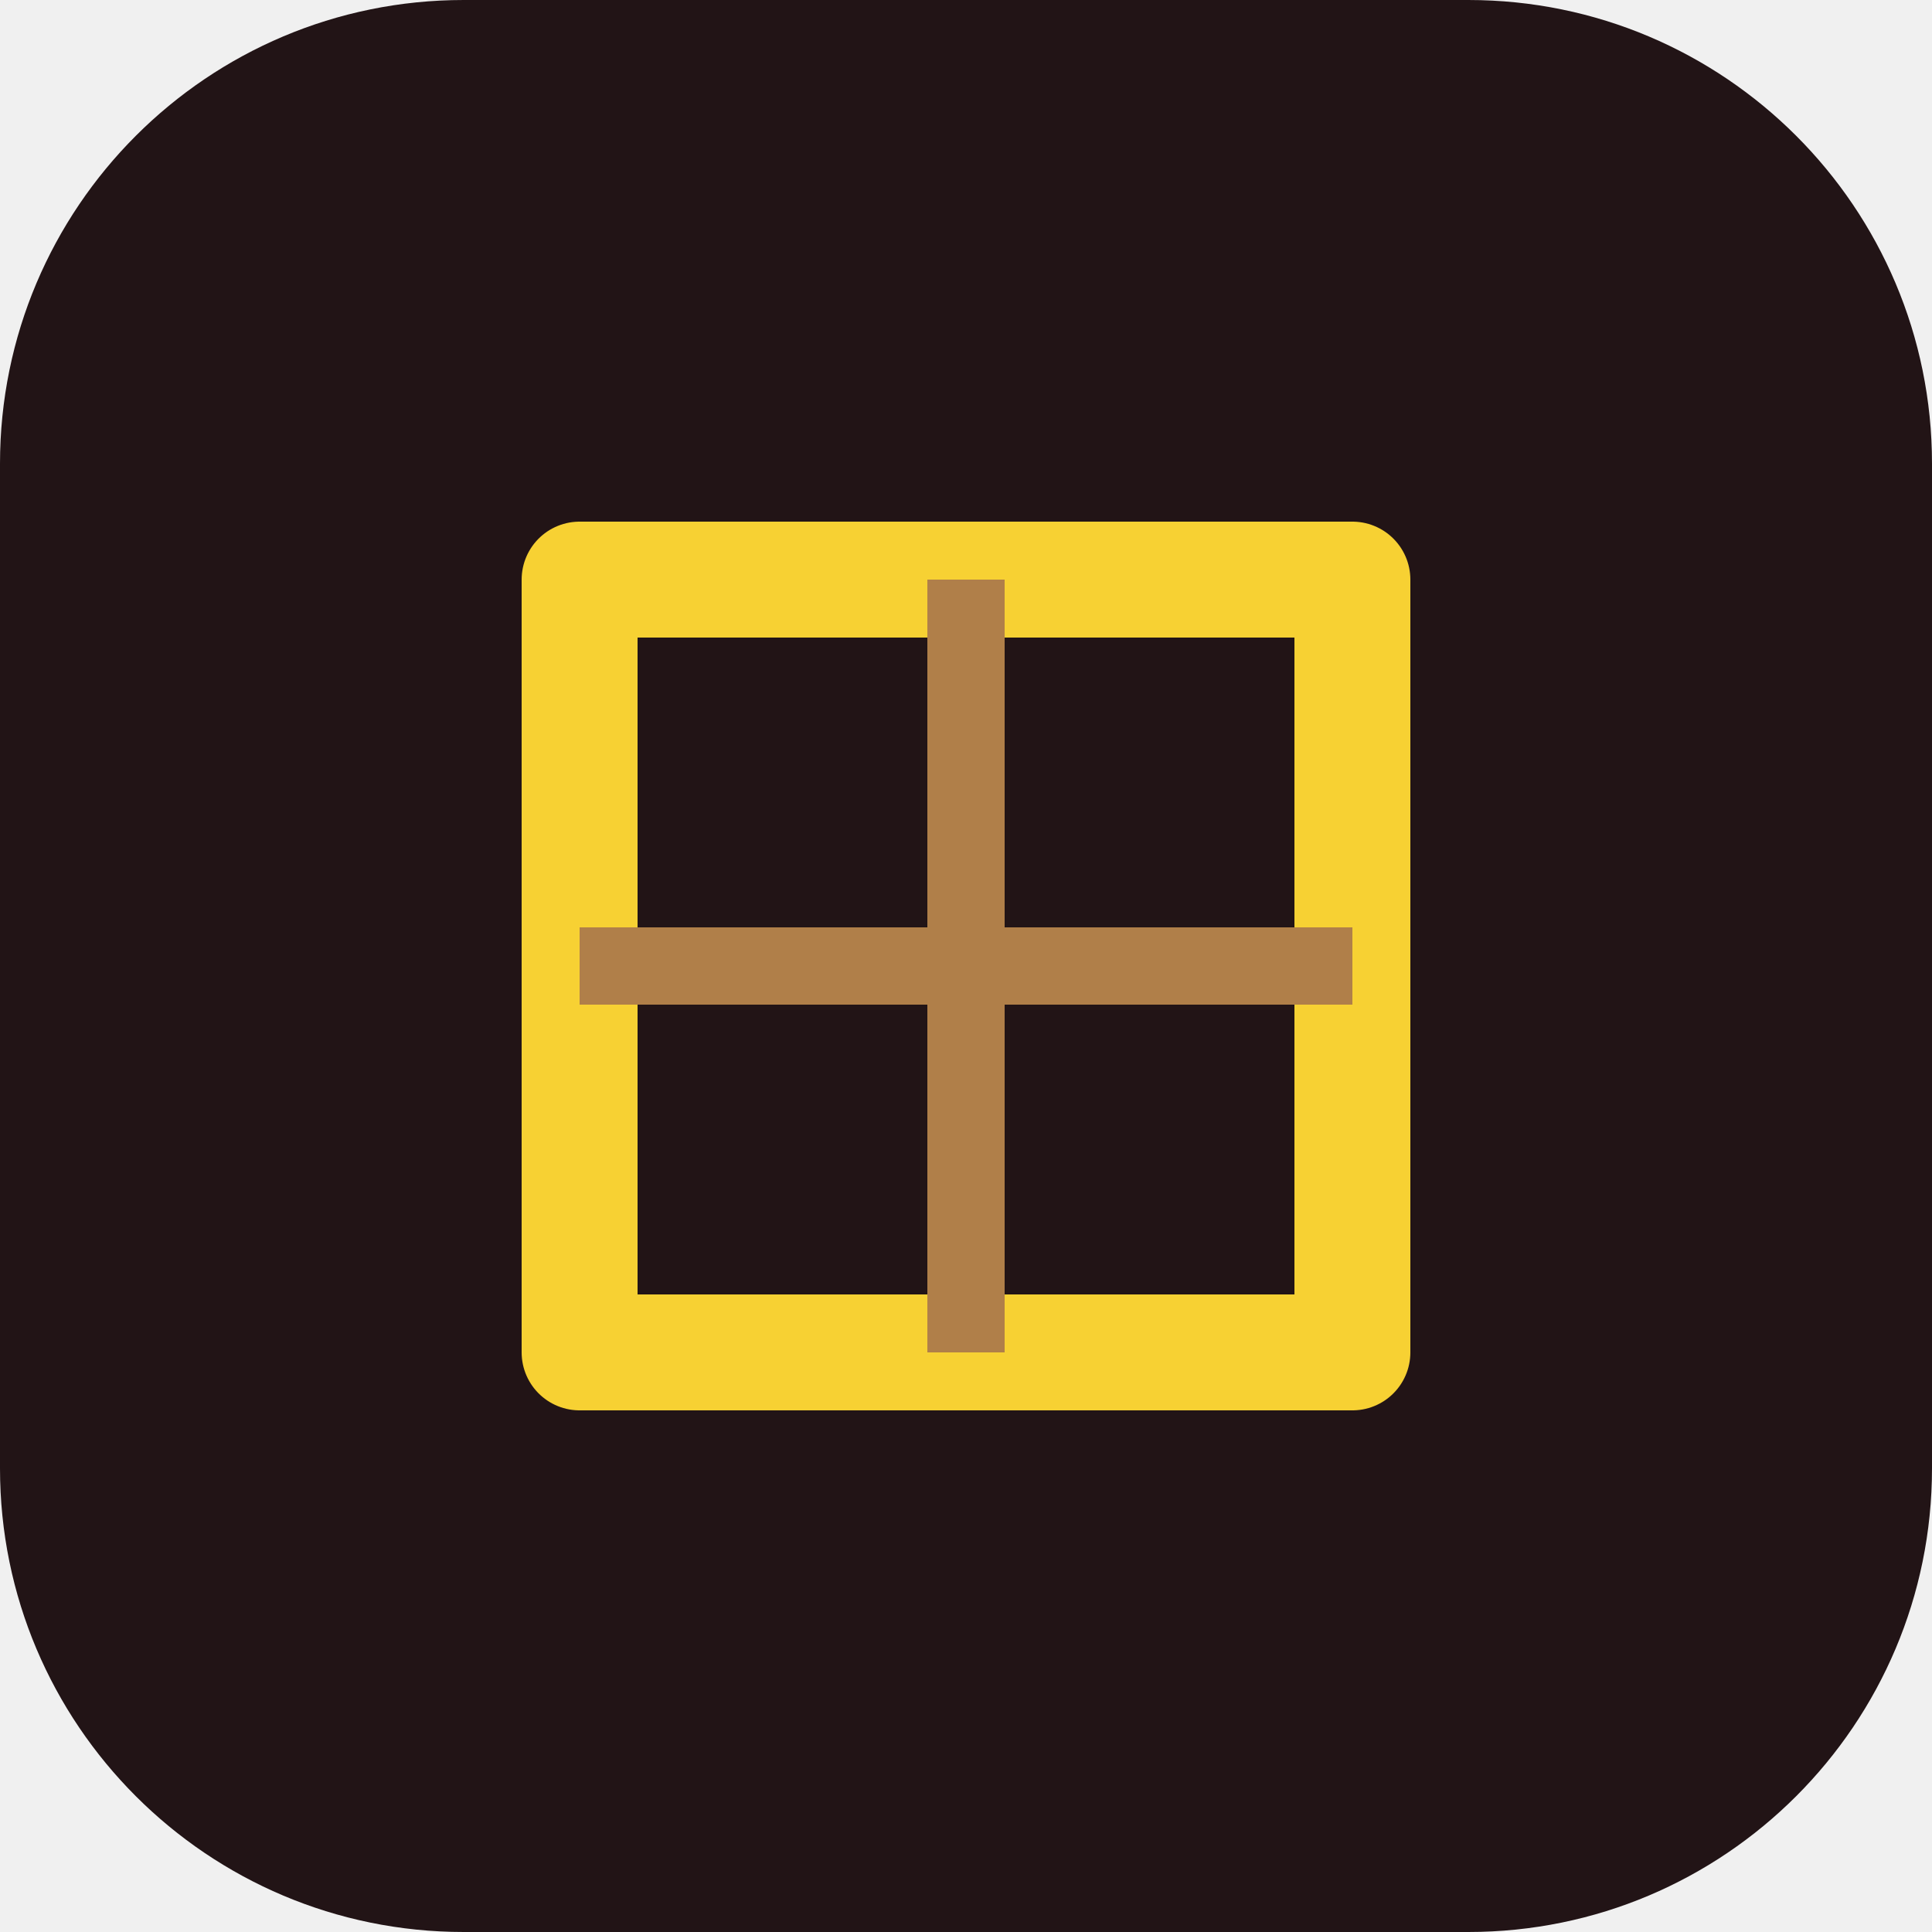
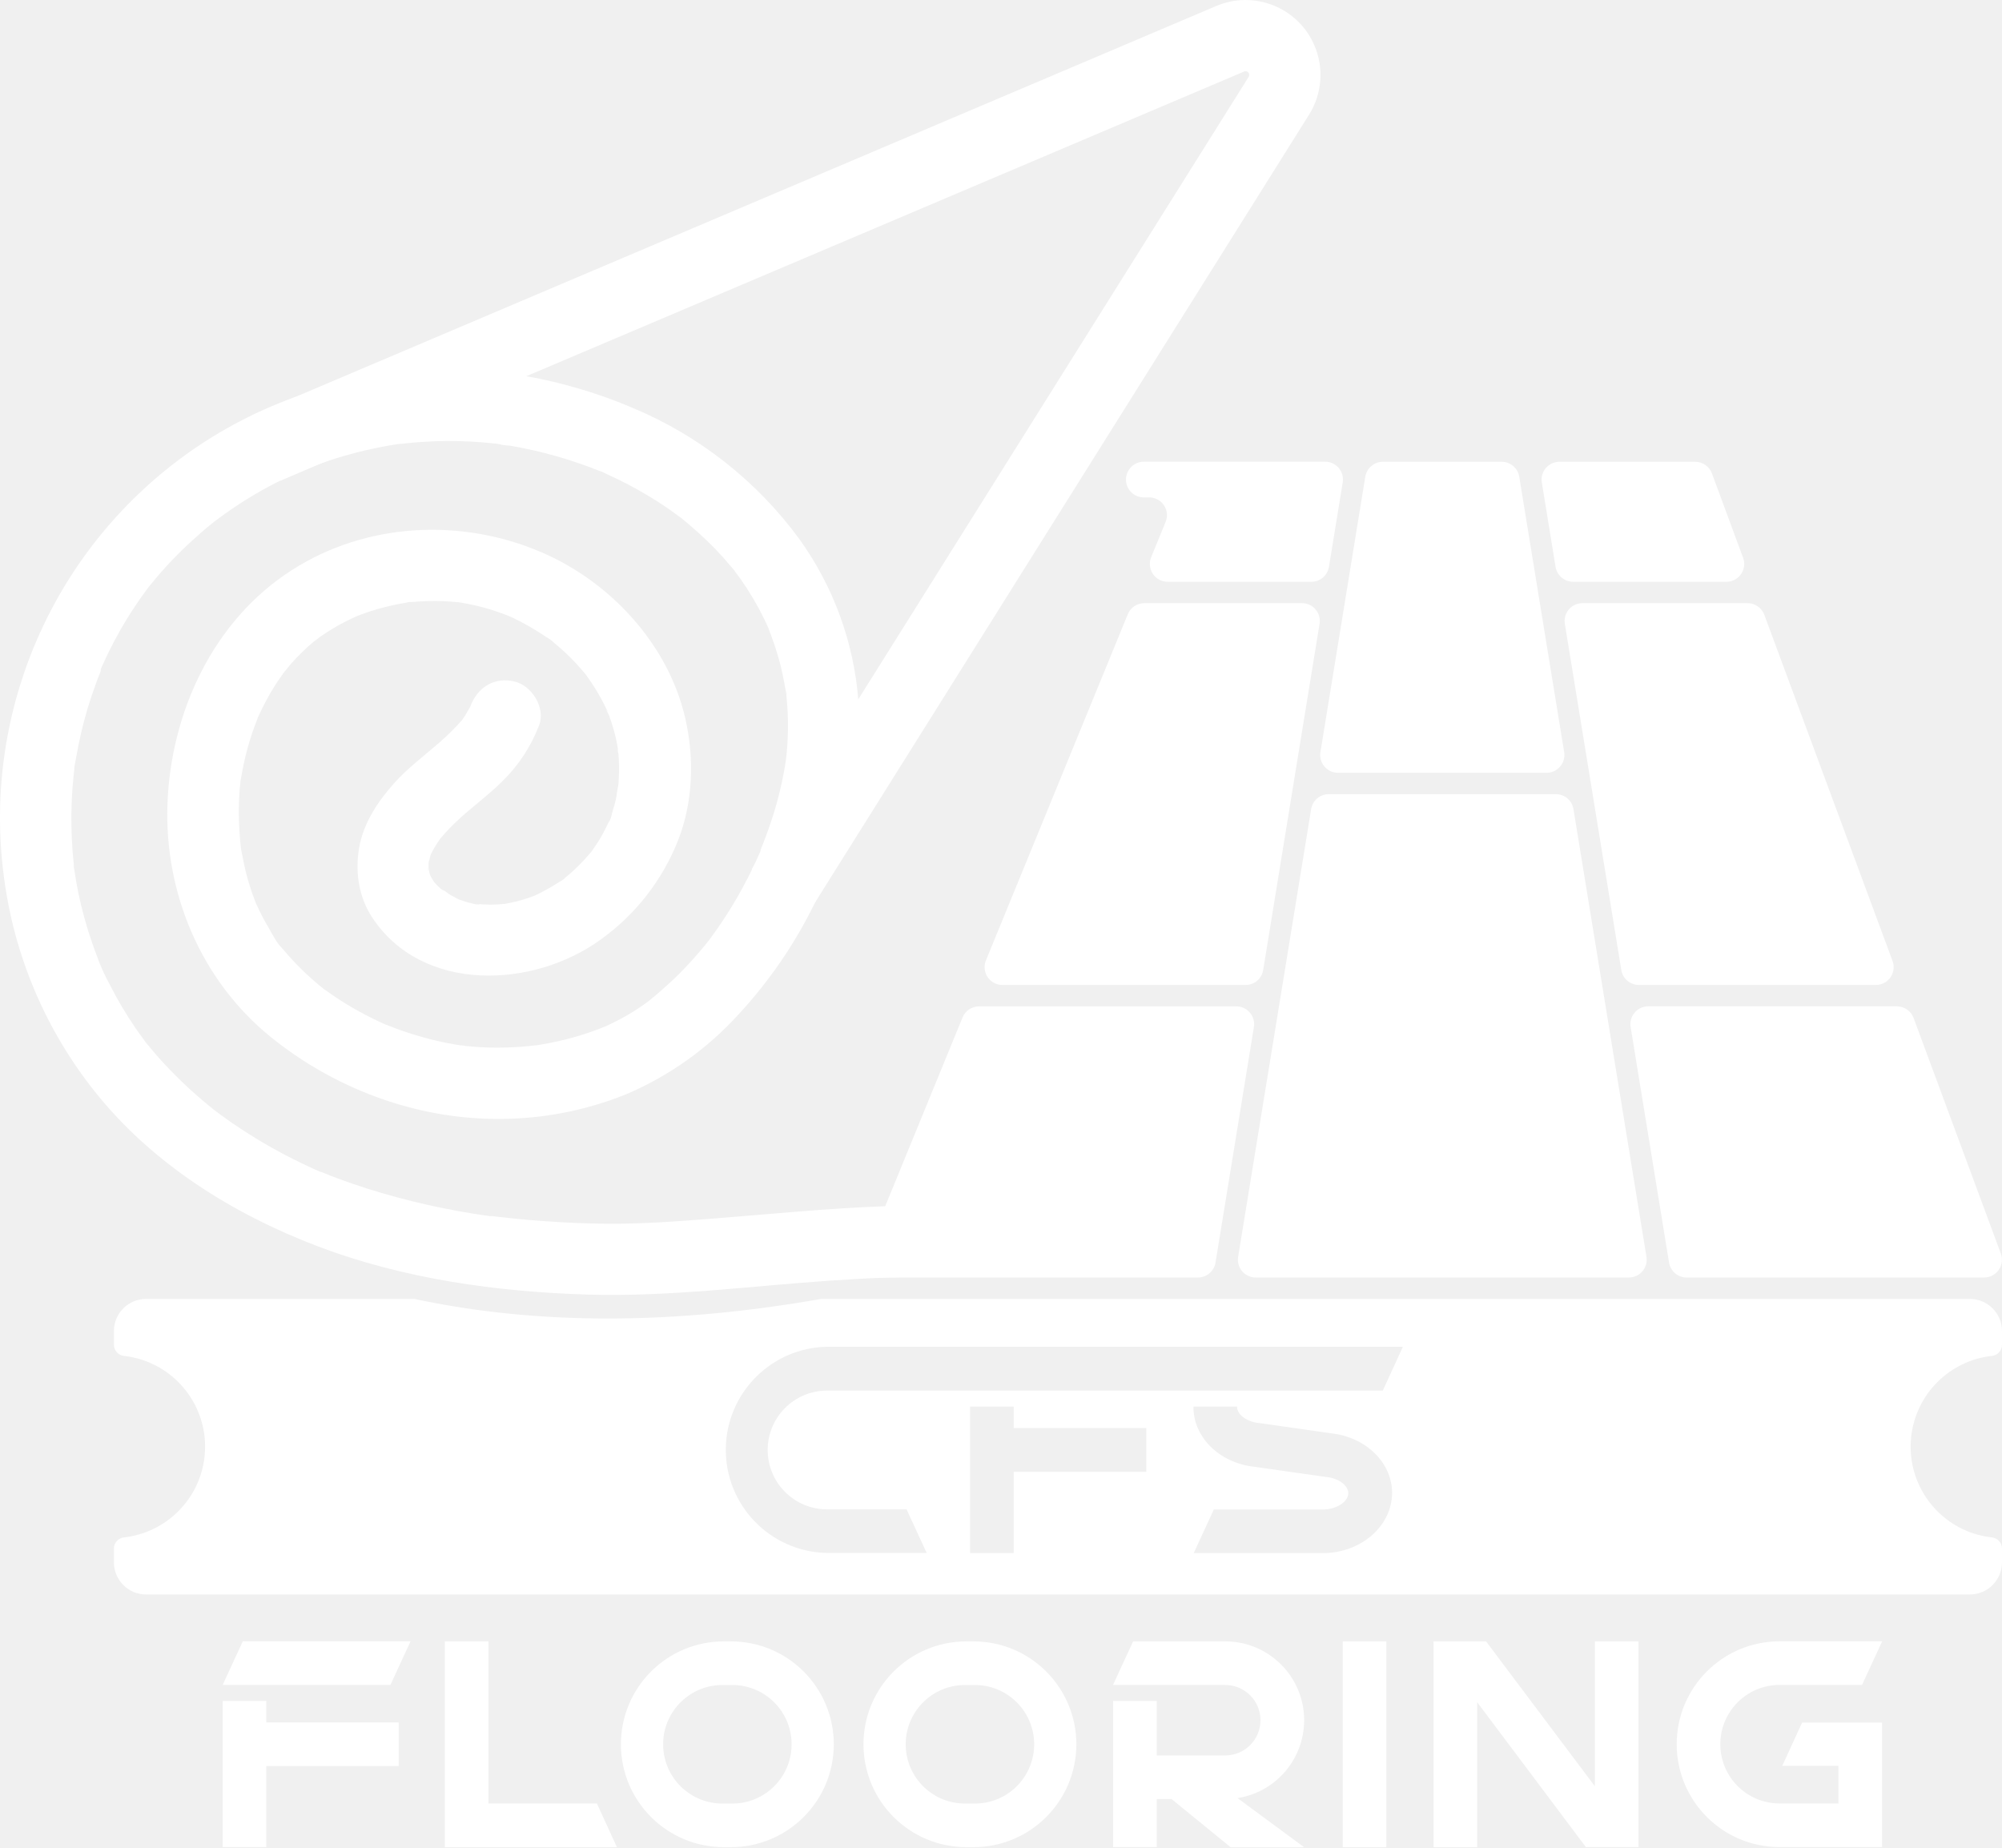
- <svg xmlns="http://www.w3.org/2000/svg" viewBox="0 0 100 100" fill="none">
-   <rect width="100" height="100" rx="24" fill="#221416" />
-   <path d="M30 30h40v40H30z" stroke="#f7d133" stroke-width="6" stroke-linejoin="round" />
-   <path d="M30 50h40M50 30v40" stroke="#b07f49" stroke-width="4" />
+ <svg xmlns="http://www.w3.org/2000/svg" id="Capa_2" data-name="Capa 2" viewBox="0 0 596.72 550.67">
+   <defs>
+     <style>
+       .cls-1 {
+         fill: #fff;
+         stroke-width: 0px;
+       }
+     </style>
+   </defs>
+   <g id="Capa_1-2" data-name="Capa 1">
+     <path class="cls-1" d="M30.06,199.82c.01-.05.03-.1.05-.15h0c-.02.06-.03.11-.05.15Z" />
+     <path class="cls-1" d="M132.37,265.53c-.3-.19-.61-.36-.94-.5.71.27.94.43.94.5Z" />
+     <path class="cls-1" d="M284.05,359.48c-6.74-.2-13.47-.14-20.21.1-17.29.61-34.56,2.38-51.79,3.72-10.45.82-20.94,1.59-31.41,1.5-6.08-.06-12.16-.33-18.22-.76-3.05-.21-6.12-.48-9.17-.78-1.38-.14-2.75-.29-4.13-.45l-2.3-.28h-.66c-.06,0-.11,0-.17,0-12.46-1.72-24.76-4.48-36.76-8.27-2.92-.94-5.81-1.94-8.66-3-1.44-.53-2.86-1.1-4.28-1.68l-.39-.16s-.08-.02-.11-.05h-.06s-.03,0-.05,0h-.09l-1.8-.79c-5.89-2.65-11.62-5.65-17.15-9-2.53-1.53-5.02-3.14-7.47-4.82-1.15-.8-2.3-1.62-3.45-2.47-.54-.39-1.08-.78-1.61-1.2h0l-.08-.06c-.06,0-.14-.09-.2-.15l-.09-.08c-.39-.31-.95-.75-1-.81-4.79-3.87-9.3-8.08-13.51-12.58-1.76-1.87-3.45-3.82-5.07-5.82-.22-.29-.47-.57-.72-.86h0l-.06-.08h0c-.06-.11-.19-.27-.35-.5-.89-1.23-1.8-2.45-2.66-3.7-2.84-4.16-5.41-8.5-7.68-13-1.16-2.11-2.18-4.28-3.07-6.52.14.44.23.68.24.76-.09-.23-.77-2.15-.93-2.62-.5-1.27-.97-2.55-1.41-3.84-1.7-4.88-3.09-9.87-4.15-14.93-.5-2.42-.89-4.85-1.27-7.3-.02-.14-.05-.27-.09-.4v-.81c-.15-1.36-.27-2.71-.38-4.07-.38-5.05-.46-10.11-.24-15.17.11-2.36.27-4.71.52-7,.07-.74.16-1.46.24-2.21,0-.28.05-.47.05-.59,0,.2-.08.54-.11.8.09-1.32.43-2.71.65-4,.85-4.9,1.99-9.74,3.41-14.51.73-2.39,1.53-4.75,2.38-7.09.42-1.18.87-2.34,1.33-3.49l.13-.35h0s0-.06,0-.09l.05-.09v-.09s0-.05,0-.08v-.15s.01-.06,0-.09c0-.03,0-.06,0-.09l.55-1.21c2.06-4.59,4.4-9.05,7-13.35,1.32-2.16,2.71-4.29,4.16-6.36.74-1,1.5-2.07,2.24-3.1l.1-.14c.08-.12.17-.22.25-.33.27-.35.56-.68.83-1,3.66-4.51,7.66-8.73,11.95-12.64,2-1.83,4-3.6,6.11-5.29.27-.23.56-.44.83-.65.05-.05.11-.09.17-.13.03-.02.07-.04.09-.07h0l.08-.06.76-.56c1.25-.94,2.52-1.83,3.81-2.72,4.68-3.21,9.58-6.08,14.66-8.6.12-.07.25-.14.38-.2,1.13-.57,2.3-1.12,3.45-1.65.75-.34,1.51-.69,2.26-1h.06c2-.82,4-1.6,6.1-2.31.83-.3,1.66-.59,2.5-.86,5.39-1.77,10.9-3.17,16.48-4.19,1.39-.26,2.8-.48,4.19-.7.11,0,.21,0,.32,0h.25l1.65-.18c2.77-.29,5.53-.48,8.31-.59,4.71-.16,9.42-.06,14.12.32,1.15.09,2.3.2,3.45.32.45,0,.92.1,1.38.16h0c1.1.3,2.22.47,3.36.5l3.43.62c4.79.95,9.52,2.16,14.18,3.63,2.11.67,4.2,1.39,6.27,2.16l2.92,1.15.28.11-.25-.11c.45.1.88.28,1.27.51h0l.62.3c4.22,1.89,8.32,4.03,12.29,6.4,2,1.18,3.92,2.4,5.82,3.7.94.65,1.88,1.3,2.8,2,.47.33.92.68,1.39,1l.18.14s.07.07.11.09c3.52,2.86,6.88,5.92,10.06,9.16,1.56,1.63,3.07,3.33,4.52,5.06l.86,1h0c.05.11.12.2.2.28l-.15-.22c.22.25.43.52.62.8-.05-.05-.17-.18-.29-.33.59.83,1.74,2.35,1.83,2.47,2.66,3.81,5.02,7.82,7.05,12l1.17,2.55v.09c.23.61.49,1.23.71,1.85.82,2.17,1.55,4.37,2.2,6.62.65,2.28,1.19,4.58,1.64,6.91.25,1.17.43,2.37.64,3.56.04.25.09.5.15.74,0,.42,0,.82.06,1.15.3,3.01.43,6.04.39,9.06,0,1.61-.09,3.22-.19,4.82-.08,1-.15,1.92-.24,2.89-.05.28-.19,1.43-.22,1.79v.1h0c-.94,6.09-2.4,12.09-4.35,17.94-.94,2.82-1.97,5.6-3.1,8.35l-.05.1s0,.04,0,.06v.19c-.03.05-.05.1-.06.16,0,.02,0,.04,0,.06-.13.3-.28.64-.34.79l-1,2.2c-.79,1.68-1.59,3.35-2.43,5-2.65,5.17-5.63,10.15-8.94,14.92-.81,1.17-1.63,2.3-2.46,3.43l-.09.11s-.05.08-.08.11l-.1.13c-.46.56-.9,1.14-1.36,1.68-1.83,2.22-3.75,4.38-5.75,6.48-2,2.1-4.09,4.1-6.26,6-1.07,1-2.19,1.92-3.31,2.84-.48.41-1,.8-1.49,1.21l-.08.06h0l-1,.72c-2.2,1.55-4.48,2.97-6.85,4.24-1.25.68-2.54,1.31-3.82,1.92-.34.15-.68.31-1,.45h0s-.05,0-.08,0c-.02.03-.05.05-.09.05l.08-.05c-.37.14-1.29.55-1.47.62-5.61,2.15-11.43,3.72-17.36,4.7-.53.09-1.06.21-1.6.27h-.28c-1.42.15-2.82.31-4.26.42-3,.21-6.1.3-9.16.23-2.49-.06-5-.23-7.48-.5-.32,0-.67-.11-1-.15.78.07,1.73,0-.29,0h0c-1.39-.21-2.78-.46-4.15-.73-5.21-1.05-10.34-2.51-15.32-4.37-.6-.22-1.22-.47-1.82-.71l-.47-.18h0c-.06-.02-.12-.05-.18-.08l-.12-.05h-.09l-.24-.09-.18-.09h0l-.48-.21-1.42-.65c-2.6-1.23-5.16-2.56-7.64-4-2.25-1.3-4.46-2.71-6.59-4.19l-1.75-1.24s-.04,0-.06,0l-.12-.09c-.06-.03-.11-.07-.15-.12-.87-.66-1.7-1.39-2.51-2.08-1.95-1.67-3.83-3.44-5.61-5.28-.89-.92-1.76-1.86-2.59-2.81-.42-.48-.83-1-1.24-1.45-.36-.41-.74-.8-1.15-1.17l.7.62c-1.63-1.48-2.92-4.12-4-6-1.4-2.34-2.66-4.77-3.76-7.26-.02-.03-.04-.06-.05-.1h0c-.11-.29-.35-.86-.44-1.12-.27-.69-.53-1.39-.77-2.08-.48-1.41-.92-2.83-1.33-4.25-.8-2.87-1.36-5.78-1.92-8.69,0-.14,0-.26-.07-.35,0-.03,0-.06,0-.09,0-.09,0-.18,0-.27-.06-.61-.13-1.2-.19-1.79-.14-1.48-.23-3-.3-4.44-.16-3.3-.14-6.61.08-9.91,0-.59.1-1.2.15-1.79,0-.19.1-1,.15-1.43v-.2c.16-1,.35-2,.55-3,.56-3,1.27-5.96,2.15-8.88.42-1.37.87-2.74,1.36-4.1.25-.68.49-1.34.77-2,0-.14.13-.33.22-.55h0s0-.08,0-.12l.05-.09h0s.03-.09.06-.12h0v-.06h0c.04-.08.08-.16.11-.25,1.11-2.43,2.31-4.8,3.65-7.12,1.24-2.12,2.6-4.18,4.05-6.16h0c.21-.23,1.66-2.07,2-2.45,1.13-1.29,2.31-2.54,3.55-3.72,1.02-1,2.07-1.95,3.16-2.86l.52-.41h.05c.28-.2,1.08-.83,1.27-1,2.3-1.63,4.71-3.1,7.21-4.41,1.25-.65,2.52-1.26,3.81-1.85h0s.1-.05.15-.06c.67-.24,1.33-.52,2-.76,2.79-1,5.65-1.83,8.55-2.46,1.39-.32,2.79-.58,4.18-.8l.39-.06h-.26c.34-.12.7-.17,1.06-.14h.59c3.1-.28,6.22-.37,9.34-.25,1.28.06,2.58.14,3.87.28h.39l1.1.18c2.39.4,4.76.92,7.09,1.57,2.33.65,4.6,1.46,6.85,2.33h0c.47.19.95.41,1.42.63,1.3.62,2.59,1.27,3.86,2,2,1.1,3.94,2.29,5.82,3.58.96.51,1.84,1.14,2.63,1.89-.35-.26-.68-.53-1-.79l1.11.91c.56.45,1.1.91,1.64,1.39,1.79,1.57,3.49,3.24,5.1,5,.8.88,1.57,1.77,2.33,2.68.24.31.49.66.75,1l-.12-.1c.12.14.22.26.29.36,1.36,1.93,2.61,3.93,3.75,6,.57,1,1.1,2.08,1.61,3.15.08.18.56.92.67,1.13-.13-.15-.24-.31-.35-.47-.94-1.34.35.9.52,1.35.78,2.11,1.43,4.26,1.95,6.45.25,1.11.46,2.21.66,3.33,0,1.75.08,1.47.08.85,0,.4.1.8.13,1.16.19,2.46.21,4.92.05,7.38,0,.5-.06,1-.11,1.51-.02.15-.04.29-.07.44,0-.08.06-.15.09-.25l-.09.28s0,.05,0,.07h0c-.11.28-.2.57-.27.86.08-.19.15-.39.21-.59-.29,1.13-.35,2.42-.6,3.52s-.55,2.19-.9,3.27-.55,2.78-1.23,3.53c.16-.39.33-.77.48-1.15-.2.46-.39.91-.61,1.37s-.43.9-.66,1.34c-.6,1.25-1.26,2.47-1.98,3.66-.65,1.07-1.39,2.09-2.08,3.13l-.22.35h0c-.3.37-.63.7-.92,1.05-1.63,1.9-3.39,3.69-5.26,5.35-.56.5-1.15,1-1.72,1.46-.14.11-.26.24-.36.38h0c-.74.54-1.66,1-2.31,1.45-2.15,1.35-4.38,2.56-6.68,3.63h-.06l-1.76.62c-1,.35-2.11.67-3.19.95s-2.4.52-3.61.77h-.11c-.74.06-1.47.14-2.21.17-1.24.07-2.49.07-3.73,0l-1.5-.08-.71-.07h-.44c.23,0,.6.08,1.11.14-.32.41-6.64-1.43-7.08-1.95.4.17.77.34,1.17.5-.44-.19-.88-.4-1.32-.62s-.88-.45-1.3-.68c-.6-.33-1.28-.92-2-1.39,0,.09-.39,0-.89-.45h-.05c-.42-.38-.82-.76-1.21-1.15s-.62-.74-.95-1.07v-.05l-.34-.53c-.22-.36-.4-.75-.62-1.1s-.31-.95-.43-1.41c-.18-.69.09-2.05-.18-.65-.03.21-.07.42-.14.62,0-.13.17-1.3.18-1.58s0-.4,0-.7.19-.88.3-1.31c.14-.81.4-1.59.77-2.32-.14.34-.27.68-.41,1,.17-.38.35-.76.54-1.12.34-.62.68-1.22,1.05-1.81s.63-.94.93-1.41c.07-.1.14-.22.2-.33h0l.19-.22c1.86-2.19,3.87-4.25,6-6.17,4.13-3.69,8.59-7,12.5-10.9,4.78-4.69,8.49-10.36,10.87-16.61,2-5.2-2.19-11.88-7.42-13.06-6.06-1.39-11,1.84-13.06,7.41l-.08.18c0,.07-.09.16-.15.25-.42.68-.77,1.41-1.19,2.09-.29.45-.61.89-.9,1.33l-.1.17-.21.24c-2,2.25-4.14,4.38-6.41,6.36-4.63,4.07-9.63,7.74-13.76,12.38-4.76,5.34-9,11.7-10.31,18.87s-.29,14.83,3.84,21.08c14.92,22.66,48,21.15,68,6.66,10.44-7.45,18.49-17.77,23.19-29.71,4.47-11.4,4.85-24.4,2.14-36.26-5.05-22.15-22.38-40.79-43-49.61-23.85-10.22-52.09-8.83-74.2,5.32-23.54,15-36.22,42.52-37.16,69.94-.9,26.51,10.09,52.53,30.79,69.29,19,15.38,43.25,24.48,67.8,24.42,13.04.04,25.96-2.45,38.06-7.32,12.82-5.43,24.3-13.6,33.64-23.92,9.16-9.91,16.82-21.11,22.72-33.24,6.66-13.56,10.95-28.16,12.68-43.17.64-5.79.72-11.63.22-17.43-1.41-17.25-7.5-33.79-17.61-47.84-12.64-17.21-29.72-30.67-49.41-38.94-10.24-4.39-20.96-7.59-31.93-9.54-10.35-1.86-20.89-2.43-31.38-1.72-12.98.91-25.78,3.63-38,8.1h0c-12.22,4.45-23.72,10.68-34.12,18.48C14.65,166.06-5.3,213.81,1.22,261.78c3.06,23.17,12.34,45.08,26.86,63.39,17.07,21.61,41.32,36.77,66.83,46.43s53.2,13.5,80.38,14.32c24.12.72,48.22-2.54,72.24-4.17,5.74-.39,11.5-.72,17.26-.92,6.41-.23,12.83-.3,19.26-.11,5.54.18,10.87-5,10.61-10.61-.11-5.82-4.79-10.51-10.61-10.63ZM127.81,256.48c0,.24-.05.47-.09.7-.01-.24.02-.49.09-.72v.02ZM184.43,223.03c.03.22.05.43.05.65-.04-.25-.06-.51-.06-.77,0,.03.01.06.01.1v.02ZM137.77,179.53l-1-.14c.34,0,.67.04,1,.12v.02ZM234.45,207.04c0-.11-.14-1-.2-1.3.14.41.2.85.2,1.28v.02Z" />
+     <path class="cls-1" d="M390.17,34.2l-147.26,234.87-.8,1.27-18-11.29,31.71-50.58L372.19,22.9c.26-.42.2-.97-.14-1.33-.32-.34-.82-.43-1.24-.24l-213.94,90.82-61,25.91-12.28,5.24-8.3-19.55,12.2-5.18h0L362.37,1.85c11.32-4.9,24.46.29,29.37,11.61,2.93,6.75,2.34,14.51-1.57,20.74Z" />
+     <path class="cls-1" d="M373.74,306.16l-11.44,70.22c-.42,2.57-2.64,4.45-5.24,4.45h-94c-2.93,0-5.31-2.37-5.32-5.3,0-.69.13-1.38.4-2.02l28.76-70.21c.82-1.99,2.76-3.3,4.92-3.3h76.68c2.93,0,5.31,2.38,5.31,5.31,0,.28-.02.57-.07.85Z" />
+     <path class="cls-1" d="M341.07,179.8h47c2.93,0,5.3,2.36,5.31,5.29,0,.29-.02.58-.07.87l-16.8,103.21c-.42,2.57-2.64,4.45-5.24,4.45h-72.49c-2.93,0-5.31-2.38-5.31-5.31,0-.69.13-1.37.4-2.01l42.29-103.21c.82-1.99,2.76-3.29,4.91-3.29Z" />
+     <path class="cls-1" d="M460.98,230.37h-62.17c-2.93,0-5.3-2.36-5.31-5.29,0-.29.02-.58.07-.87l13.37-82.1c.43-2.56,2.64-4.45,5.24-4.45h35.41c2.6,0,4.82,1.88,5.24,4.45l13.39,82.1c.47,2.89-1.5,5.62-4.39,6.09-.28.05-.56.07-.85.07Z" />
+     <path class="cls-1" d="M485.51,380.83h-111.23c-2.93,0-5.3-2.36-5.31-5.29,0-.29.02-.58.07-.87l21.76-133.47c.42-2.57,2.64-4.46,5.24-4.46h67.71c2.6,0,4.82,1.89,5.24,4.46l21.76,133.47c.47,2.89-1.5,5.62-4.39,6.09-.28.05-.56.07-.85.07Z" />
+     <path class="cls-1" d="M514.58,173.43h-45.69c-2.6,0-4.82-1.89-5.24-4.46l-4.09-25.15c-.47-2.89,1.5-5.62,4.39-6.09.28-.05.56-.07.85-.07h40.46c2.23,0,4.22,1.37,5,3.46l9.3,25.18c1.01,2.76-.41,5.8-3.17,6.81-.58.21-1.19.32-1.81.32Z" />
+     <path class="cls-1" d="M559.1,293.62h-70.61c-2.6,0-4.82-1.88-5.24-4.45l-16.83-103.21c-.47-2.89,1.5-5.62,4.39-6.09.28-.05.56-.07.85-.07h49.21c2.23,0,4.22,1.37,5,3.46l38.23,103.21c1.02,2.75-.39,5.8-3.14,6.82-.6.22-1.22.33-1.86.33Z" />
+     <path class="cls-1" d="M591.37,380.83h-88.65c-2.6,0-4.82-1.88-5.24-4.45l-11.45-70.22c-.47-2.89,1.49-5.62,4.38-6.1.28-.05.57-.07.86-.07h74.1c2.23,0,4.22,1.38,5,3.47l26,70.22c1.02,2.75-.39,5.8-3.14,6.82-.6.22-1.22.33-1.86.33Z" />
+     <path class="cls-1" d="M400.21,143.82l-4.1,25.15c-.41,2.57-2.63,4.46-5.24,4.46h-42.83c-2.94,0-5.32-2.39-5.31-5.33,0-.69.13-1.37.39-2l4.3-10.5c1.12-2.71-.17-5.8-2.88-6.92-.64-.27-1.33-.4-2.03-.4h-1.58c-2.93,0-5.32-2.37-5.32-5.3,0-.95.25-1.88.73-2.7h0c.95-1.64,2.7-2.65,4.59-2.65h54c2.93-.02,5.33,2.33,5.35,5.27,0,.31-.02.62-.07.92Z" />
+     <path class="cls-1" d="M593.67,404.2c1.72-.16,3.03-1.6,3.05-3.32v-4.09c0-5.3-4.3-9.59-9.6-9.58H244.78c-43.84,7.69-84.37,7.88-121.3,0H43.55c-5.3,0-9.59,4.28-9.6,9.58h0v4.09c.02,1.71,1.3,3.13,3,3.32,14.94,1.68,25.69,15.15,24.01,30.09-1.42,12.63-11.38,22.59-24.01,24.01-1.7.19-2.99,1.62-3,3.33v4.09c0,5.3,4.3,9.6,9.6,9.6h543.57c5.3,0,9.6-4.3,9.6-9.6v-4.09c-.02-1.73-1.33-3.16-3.05-3.33-14.94-1.68-25.69-15.15-24.01-30.09,1.42-12.63,11.38-22.59,24.01-24.01ZM341.67,438.76h-39.53v24.22h-13v-43.68h13v6.4h39.53v13.06ZM394.29,462.98h-38.49l6-13h32.51c4,0,7.56-2.28,7.56-4.87,0-2.28-2.88-4.44-6.42-4.81h-.16l-21.57-3.08c-10.24-1.14-18-8.76-18-17.75v-.17h13v.09c0,2.27,2.88,4.43,6.42,4.81h.18l21.61,3.1c10.24,1.14,18,8.76,18,17.76-.05,9.89-9.29,17.92-20.64,17.92ZM412.16,414.54h-165.64c-9.78,0-17.7,7.92-17.7,17.7s7.92,17.7,17.7,17.7h23.69l6,13h-29.69c-16.97-.31-30.49-14.32-30.18-31.29.3-16.54,13.64-29.88,30.18-30.18h171.63l-5.99,13.07Z" />
+     <path class="cls-1" d="M79.37,513.45v-6.39h-13v43.56h13v-24.16h39.46v-13h-39.46ZM72.37,489.28l-6,13h50l6-13h-50Z" />
+     <path class="cls-1" d="M177.91,537.62h-32.33v-48.32h-13v61.34h51.3l-5.97-13.02Z" />
+     <path class="cls-1" d="M217.85,489.3h-2.11c-16.94,0-30.67,13.73-30.67,30.67s13.73,30.67,30.67,30.67h2.11c16.94,0,30.67-13.73,30.67-30.67s-13.73-30.67-30.67-30.67h0ZM217.85,537.64h-2.11c-9.76.23-17.85-7.49-18.08-17.25-.23-9.76,7.49-17.85,17.25-18.08.28,0,.56,0,.84,0h2.11c9.76-.23,17.85,7.49,18.08,17.25.23,9.76-7.49,17.85-17.25,18.08-.28,0-.56,0-.84,0Z" />
+     <path class="cls-1" d="M290.15,489.3h-2.11c-16.94,0-30.67,13.73-30.67,30.67s13.73,30.67,30.67,30.67h2.11c16.94,0,30.67-13.73,30.67-30.67s-13.73-30.67-30.67-30.67ZM290.15,537.64h-2.11c-9.76.23-17.85-7.49-18.08-17.25-.23-9.76,7.49-17.85,17.25-18.08.28,0,.56,0,.84,0h2.11c9.76-.23,17.85,7.49,18.08,17.25.23,9.76-7.49,17.85-17.25,18.08-.28,0-.56,0-.84,0Z" />
+     <path class="cls-1" d="M388.72,512.77c-.02-12.96-10.53-23.46-23.49-23.47h-27.49l-6,13h33.46c5.8,0,10.5,4.7,10.5,10.5s-4.7,10.5-10.5,10.5h-20.43v-16.24h-13v43.56h13v-14.32h4.43l17.61,14.37h21.91l-19.86-14.65c11.44-1.8,19.87-11.67,19.86-23.25Z" />
+     <path class="cls-1" d="M400.21,489.3v61.34h13v-61.34h-13Z" />
+     <path class="cls-1" d="M475.37,489.3v43.19l-32.43-43.19h-15.65v61.34h13v-43.21l32.4,43.19h15.68v-61.32h-13Z" />
+     <path class="cls-1" d="M531.22,526.41h16.75v11.21h-17.54c-9.76,0-17.67-7.91-17.67-17.67s7.91-17.67,17.67-17.67h24.57l6-13h-30.57c-16.94,0-30.67,13.73-30.67,30.67s13.73,30.67,30.67,30.67h30.54v-37.13h-23.82l-5.93,12.92Z" />
+   </g>
</svg>
